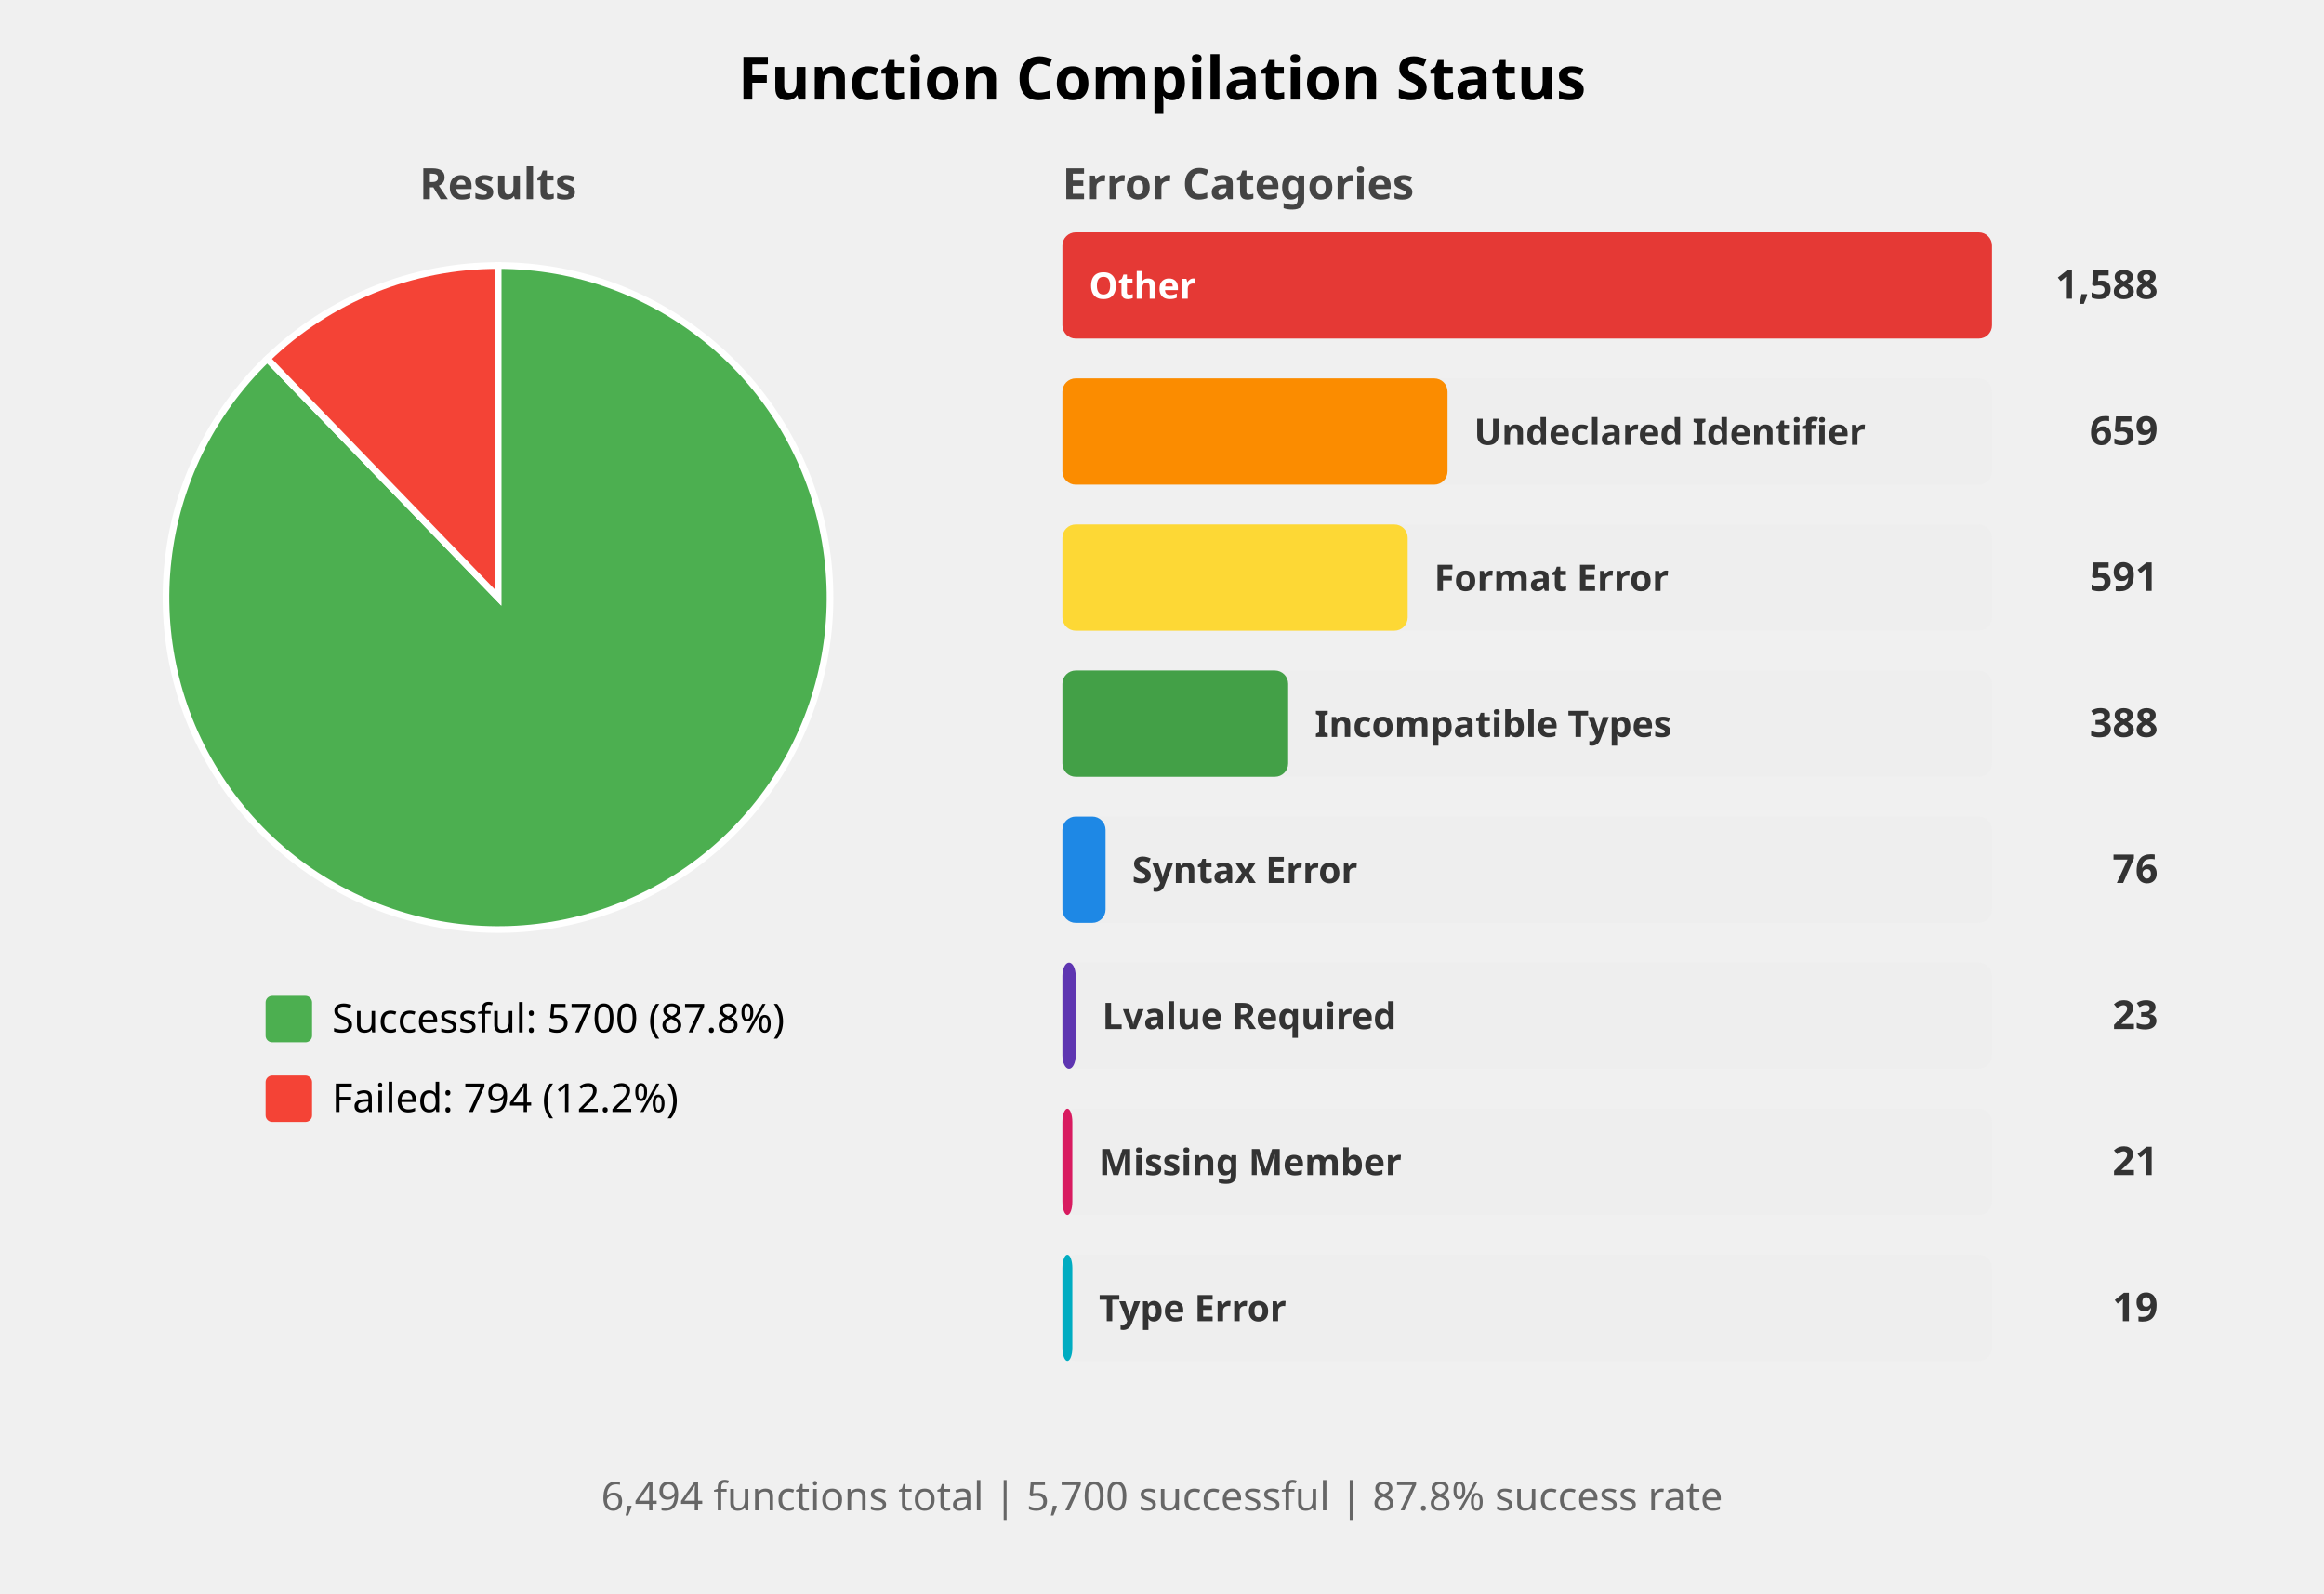
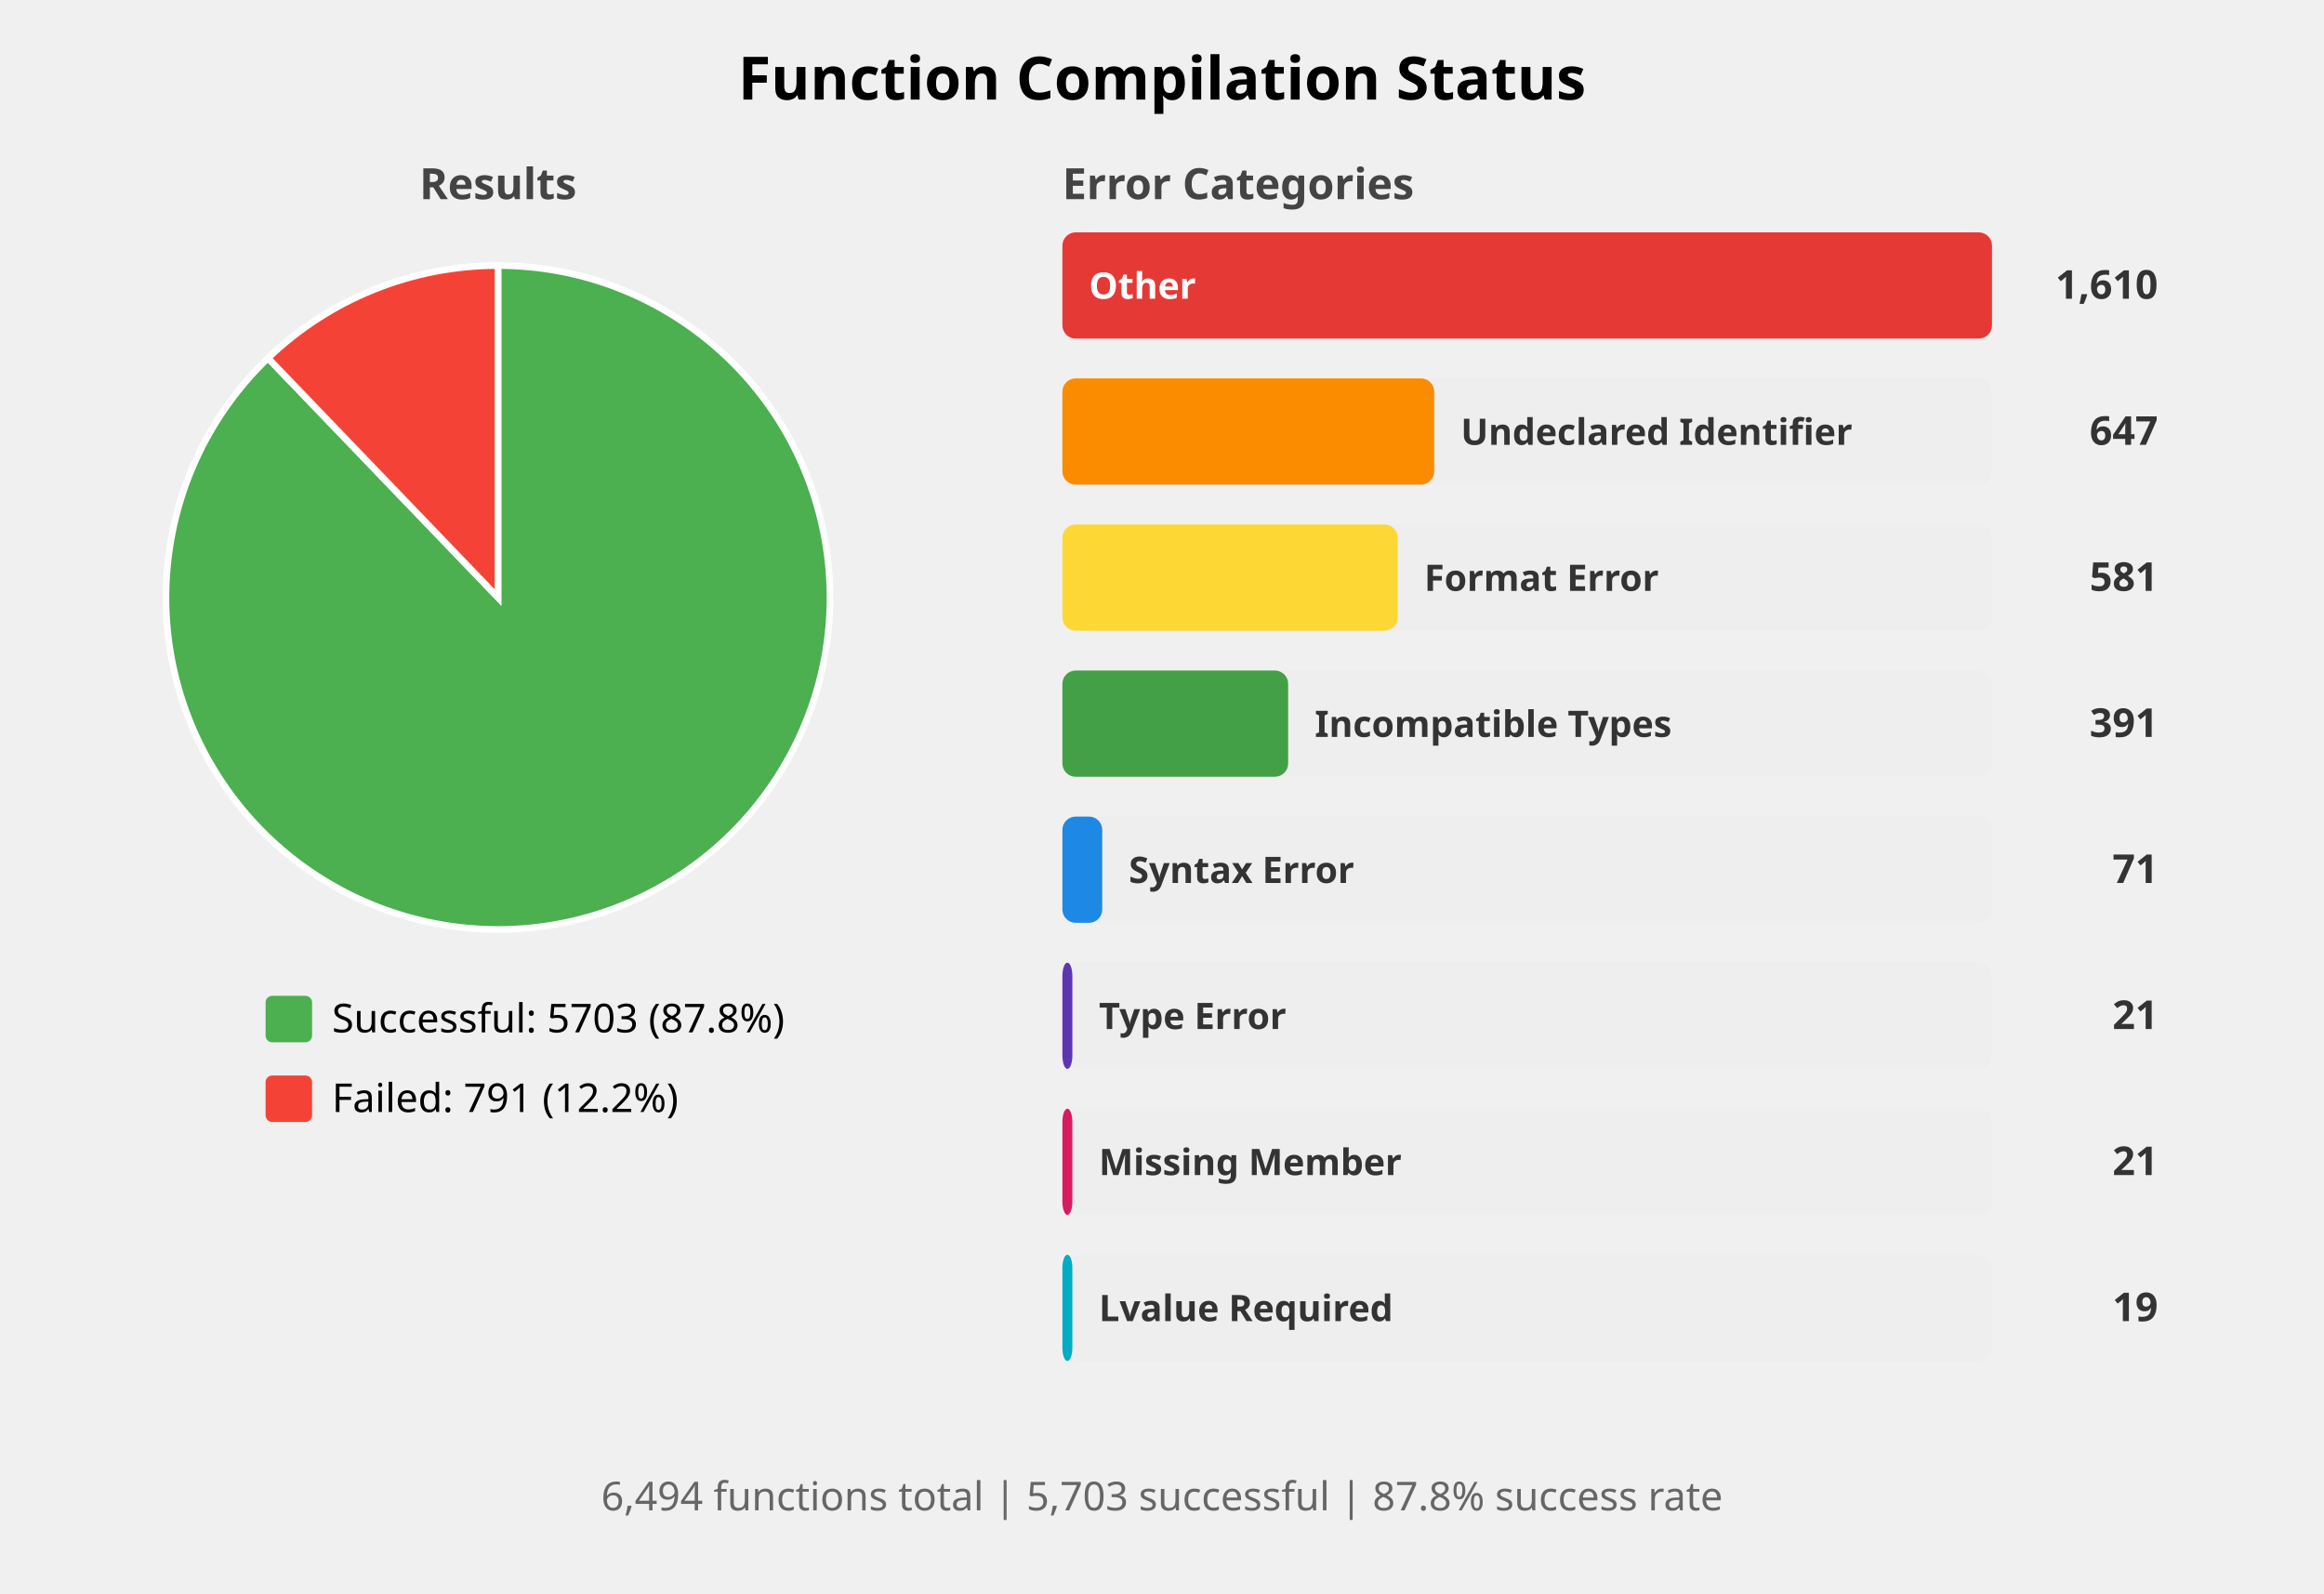
<svg xmlns="http://www.w3.org/2000/svg" width="700" height="480" viewBox="0 0 700 480">
  <style>
    .title { font: bold 18px sans-serif; }
    .subtitle { font: bold 13px sans-serif; fill: #444; }
    .label { font: 12px sans-serif; }
    .bar-label { font: bold 11px sans-serif; fill: white; }
    .bar-label-dark { font: bold 11px sans-serif; fill: #333; }
    .count { font: bold 12px sans-serif; fill: #333; }
    .summary { font: 12px sans-serif; fill: #666; }
  </style>
  <rect width="100%%" height="100%%" fill="white" />
  <text x="350" y="30" class="title" text-anchor="middle">Function Compilation Status</text>
  <text x="150" y="60" class="subtitle" text-anchor="middle">Results</text>
-   <path d="M 150,180 L 150.00,80.00 A 100,100 0 1,1 80.51,108.09 Z" fill="#4CAF50" stroke="white" stroke-width="2" />
-   <path d="M 150,180 L 80.51,108.09 A 100,100 0 0,1 150.00,80.00 Z" fill="#F44336" stroke="white" stroke-width="2" />
+   <path d="M 150,180 L 150.00,80.00 A 100,100 0 1,1 80.72,107.88 Z" fill="#4CAF50" stroke="white" stroke-width="2" />
+   <path d="M 150,180 L 80.72,107.88 A 100,100 0 0,1 150.00,80.00 Z" fill="#F44336" stroke="white" stroke-width="2" />
  <rect x="80" y="300" width="14" height="14" fill="#4CAF50" rx="2" />
-   <text x="100" y="311" class="label">Successful: 5700 (87.8%)</text>
+   <text x="100" y="311" class="label">Successful: 5703 (87.8%)</text>
  <rect x="80" y="324" width="14" height="14" fill="#F44336" rx="2" />
-   <text x="100" y="335" class="label">Failed: 794 (12.2%)</text>
+   <text x="100" y="335" class="label">Failed: 791 (12.2%)</text>
  <text x="320" y="60" class="subtitle">Error Categories</text>
  <rect x="320" y="70" width="280" height="32" fill="#EEEEEE" rx="4" />
  <rect x="320" y="70" width="280" height="32" fill="#E53935" rx="4" />
  <text x="328" y="90" class="bar-label">Other</text>
-   <text x="650" y="90" class="count" text-anchor="end">1,588</text>
+   <text x="650" y="90" class="count" text-anchor="end">1,610</text>
  <rect x="320" y="114" width="280" height="32" fill="#EEEEEE" rx="4" />
-   <rect x="320" y="114" width="116" height="32" fill="#FB8C00" rx="4" />
-   <text x="444" y="134" class="bar-label-dark">Undeclared Identifier</text>
-   <text x="650" y="134" class="count" text-anchor="end">659</text>
+   <rect x="320" y="114" width="112" height="32" fill="#FB8C00" rx="4" />
+   <text x="440" y="134" class="bar-label-dark">Undeclared Identifier</text>
+   <text x="650" y="134" class="count" text-anchor="end">647</text>
  <rect x="320" y="158" width="280" height="32" fill="#EEEEEE" rx="4" />
-   <rect x="320" y="158" width="104" height="32" fill="#FDD835" rx="4" />
-   <text x="432" y="178" class="bar-label-dark">Format Error</text>
-   <text x="650" y="178" class="count" text-anchor="end">591</text>
+   <rect x="320" y="158" width="101" height="32" fill="#FDD835" rx="4" />
+   <text x="429" y="178" class="bar-label-dark">Format Error</text>
+   <text x="650" y="178" class="count" text-anchor="end">581</text>
  <rect x="320" y="202" width="280" height="32" fill="#EEEEEE" rx="4" />
  <rect x="320" y="202" width="68" height="32" fill="#43A047" rx="4" />
  <text x="396" y="222" class="bar-label-dark">Incompatible Types</text>
-   <text x="650" y="222" class="count" text-anchor="end">388</text>
+   <text x="650" y="222" class="count" text-anchor="end">391</text>
  <rect x="320" y="246" width="280" height="32" fill="#EEEEEE" rx="4" />
-   <rect x="320" y="246" width="13" height="32" fill="#1E88E5" rx="4" />
-   <text x="341" y="266" class="bar-label-dark">Syntax Error</text>
-   <text x="650" y="266" class="count" text-anchor="end">76</text>
+   <rect x="320" y="246" width="12" height="32" fill="#1E88E5" rx="4" />
+   <text x="340" y="266" class="bar-label-dark">Syntax Error</text>
+   <text x="650" y="266" class="count" text-anchor="end">71</text>
  <rect x="320" y="290" width="280" height="32" fill="#EEEEEE" rx="4" />
-   <rect x="320" y="290" width="4" height="32" fill="#5E35B1" rx="4" />
-   <text x="332" y="310" class="bar-label-dark">Lvalue Required</text>
-   <text x="650" y="310" class="count" text-anchor="end">23</text>
+   <rect x="320" y="290" width="3" height="32" fill="#5E35B1" rx="4" />
+   <text x="331" y="310" class="bar-label-dark">Type Error</text>
+   <text x="650" y="310" class="count" text-anchor="end">21</text>
  <rect x="320" y="334" width="280" height="32" fill="#EEEEEE" rx="4" />
  <rect x="320" y="334" width="3" height="32" fill="#D81B60" rx="4" />
  <text x="331" y="354" class="bar-label-dark">Missing Member</text>
  <text x="650" y="354" class="count" text-anchor="end">21</text>
  <rect x="320" y="378" width="280" height="32" fill="#EEEEEE" rx="4" />
  <rect x="320" y="378" width="3" height="32" fill="#00ACC1" rx="4" />
-   <text x="331" y="398" class="bar-label-dark">Type Error</text>
+   <text x="331" y="398" class="bar-label-dark">Lvalue Required</text>
  <text x="650" y="398" class="count" text-anchor="end">19</text>
  <text x="350" y="455" class="summary" text-anchor="middle">
-     6,494 functions total | 5,700 successful | 87.8% success rate
+     6,494 functions total | 5,703 successful | 87.8% success rate
  </text>
</svg>
